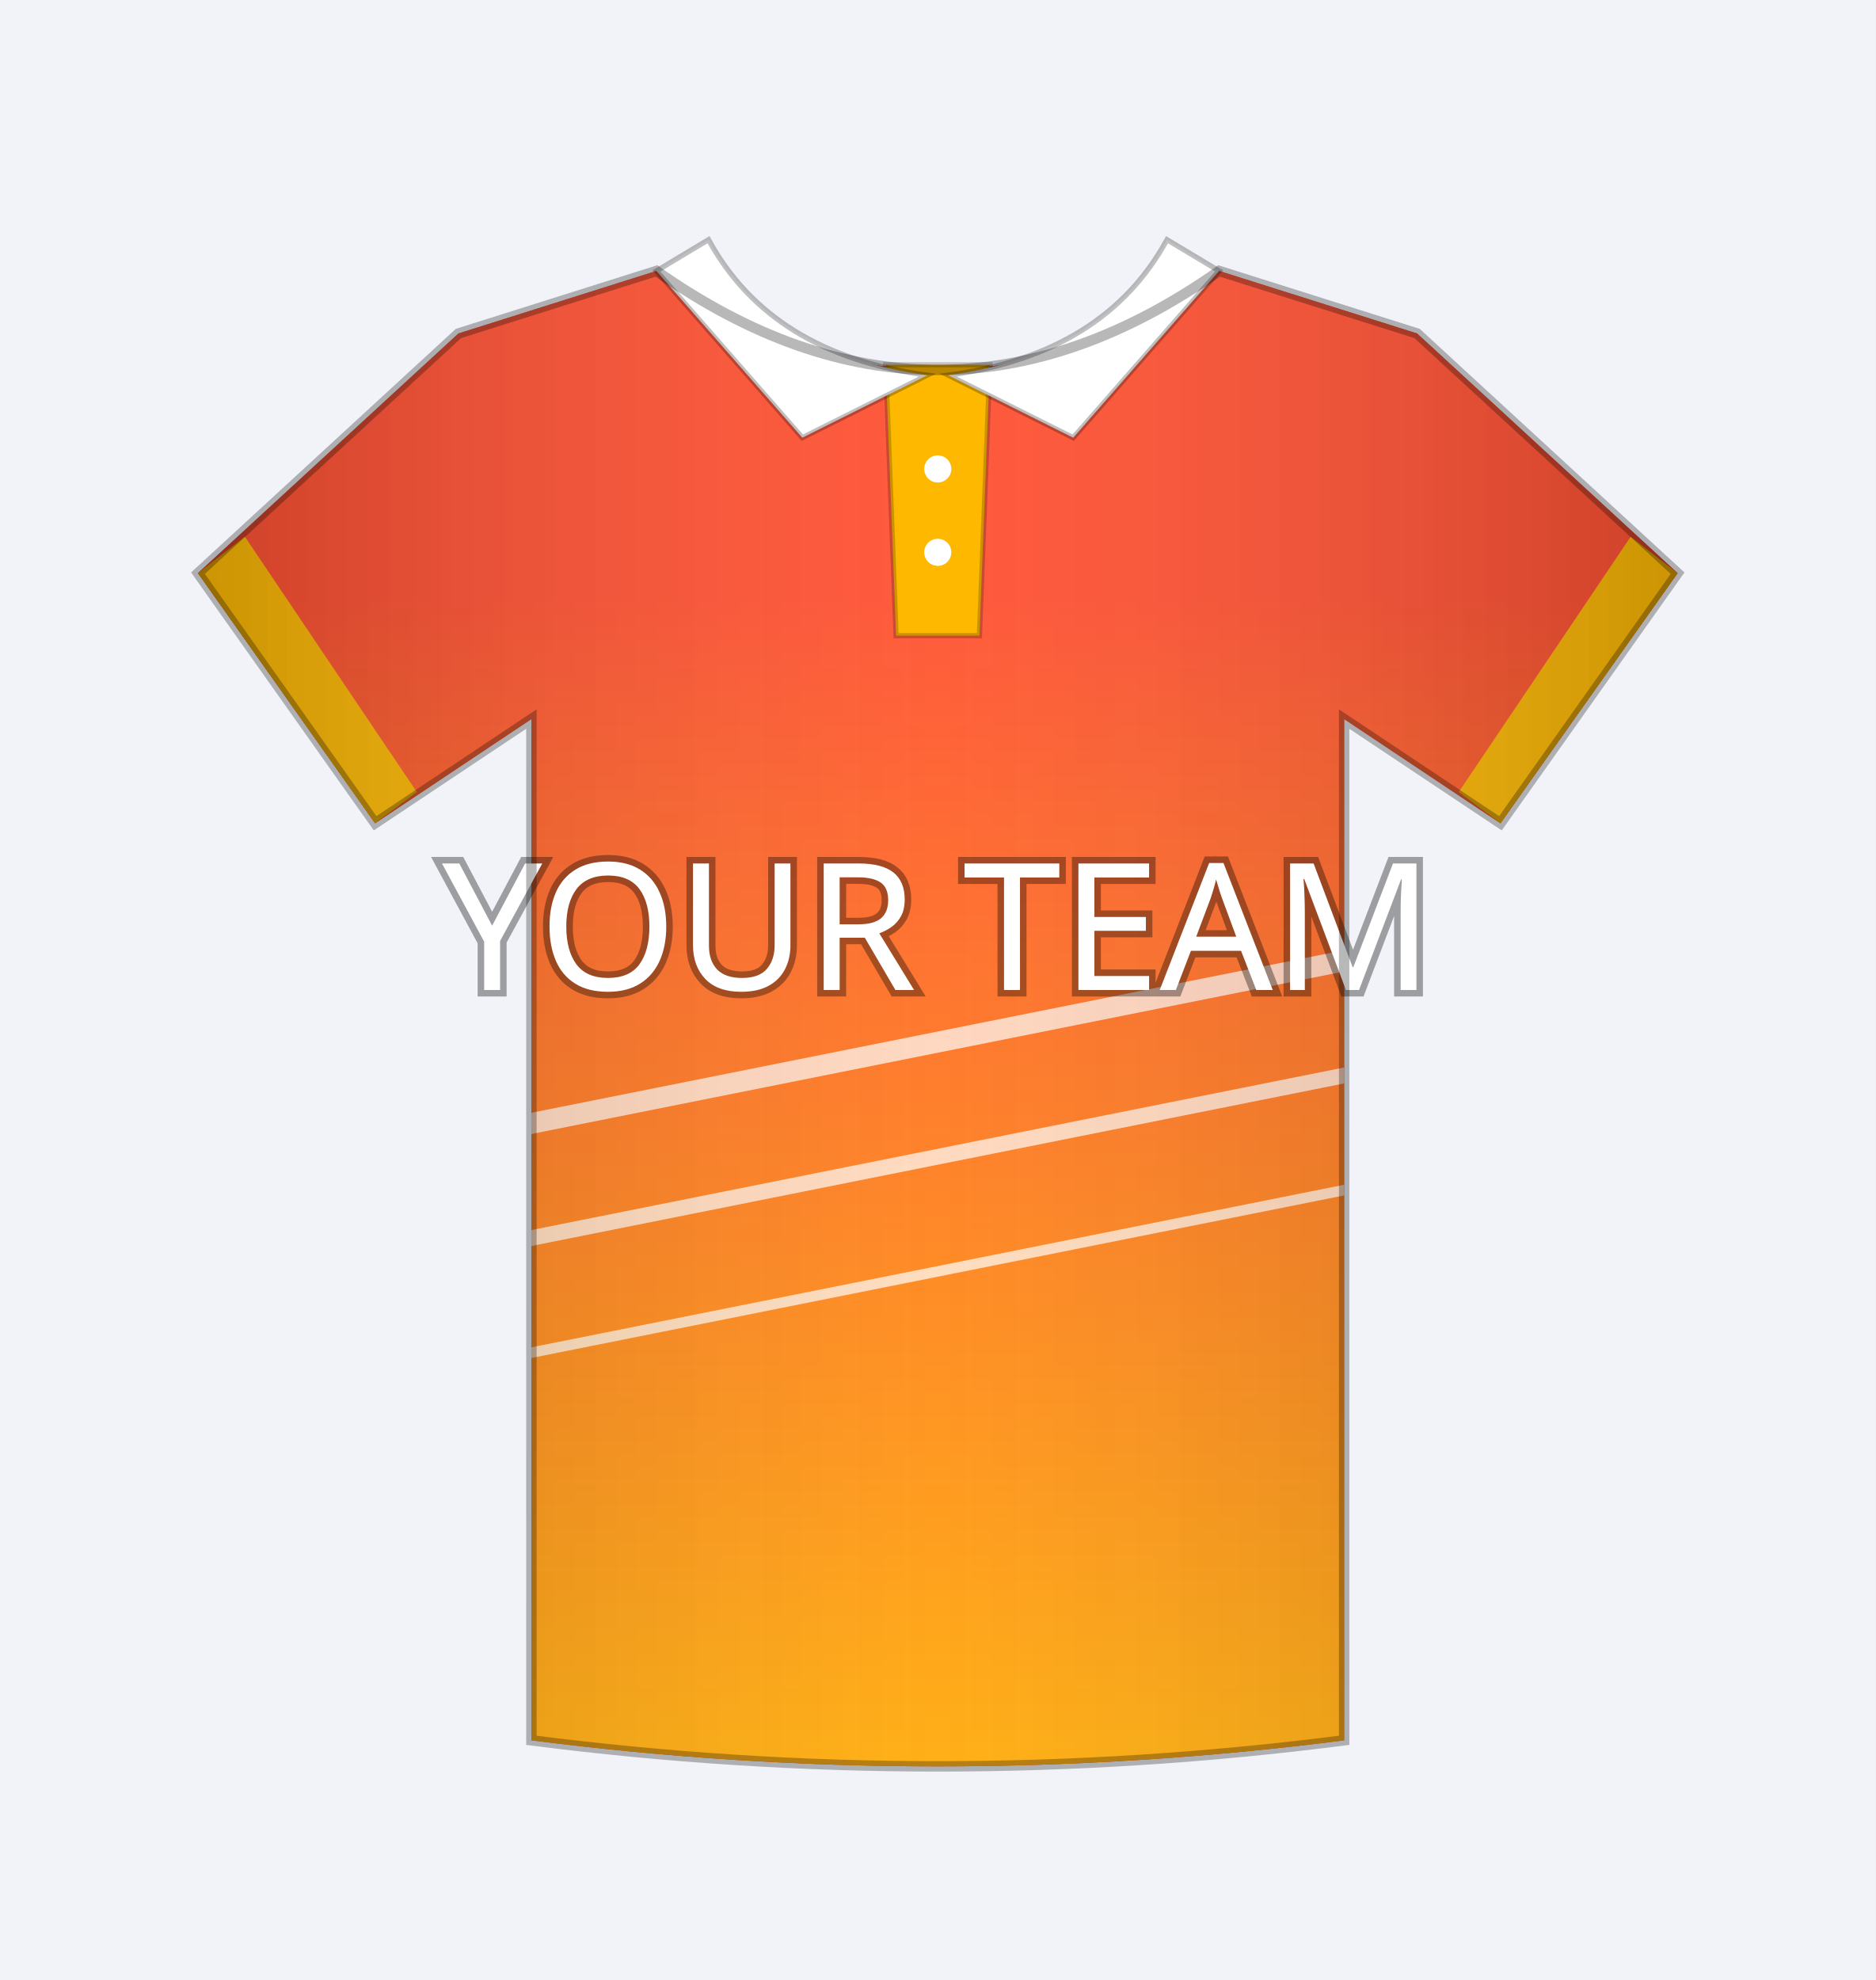
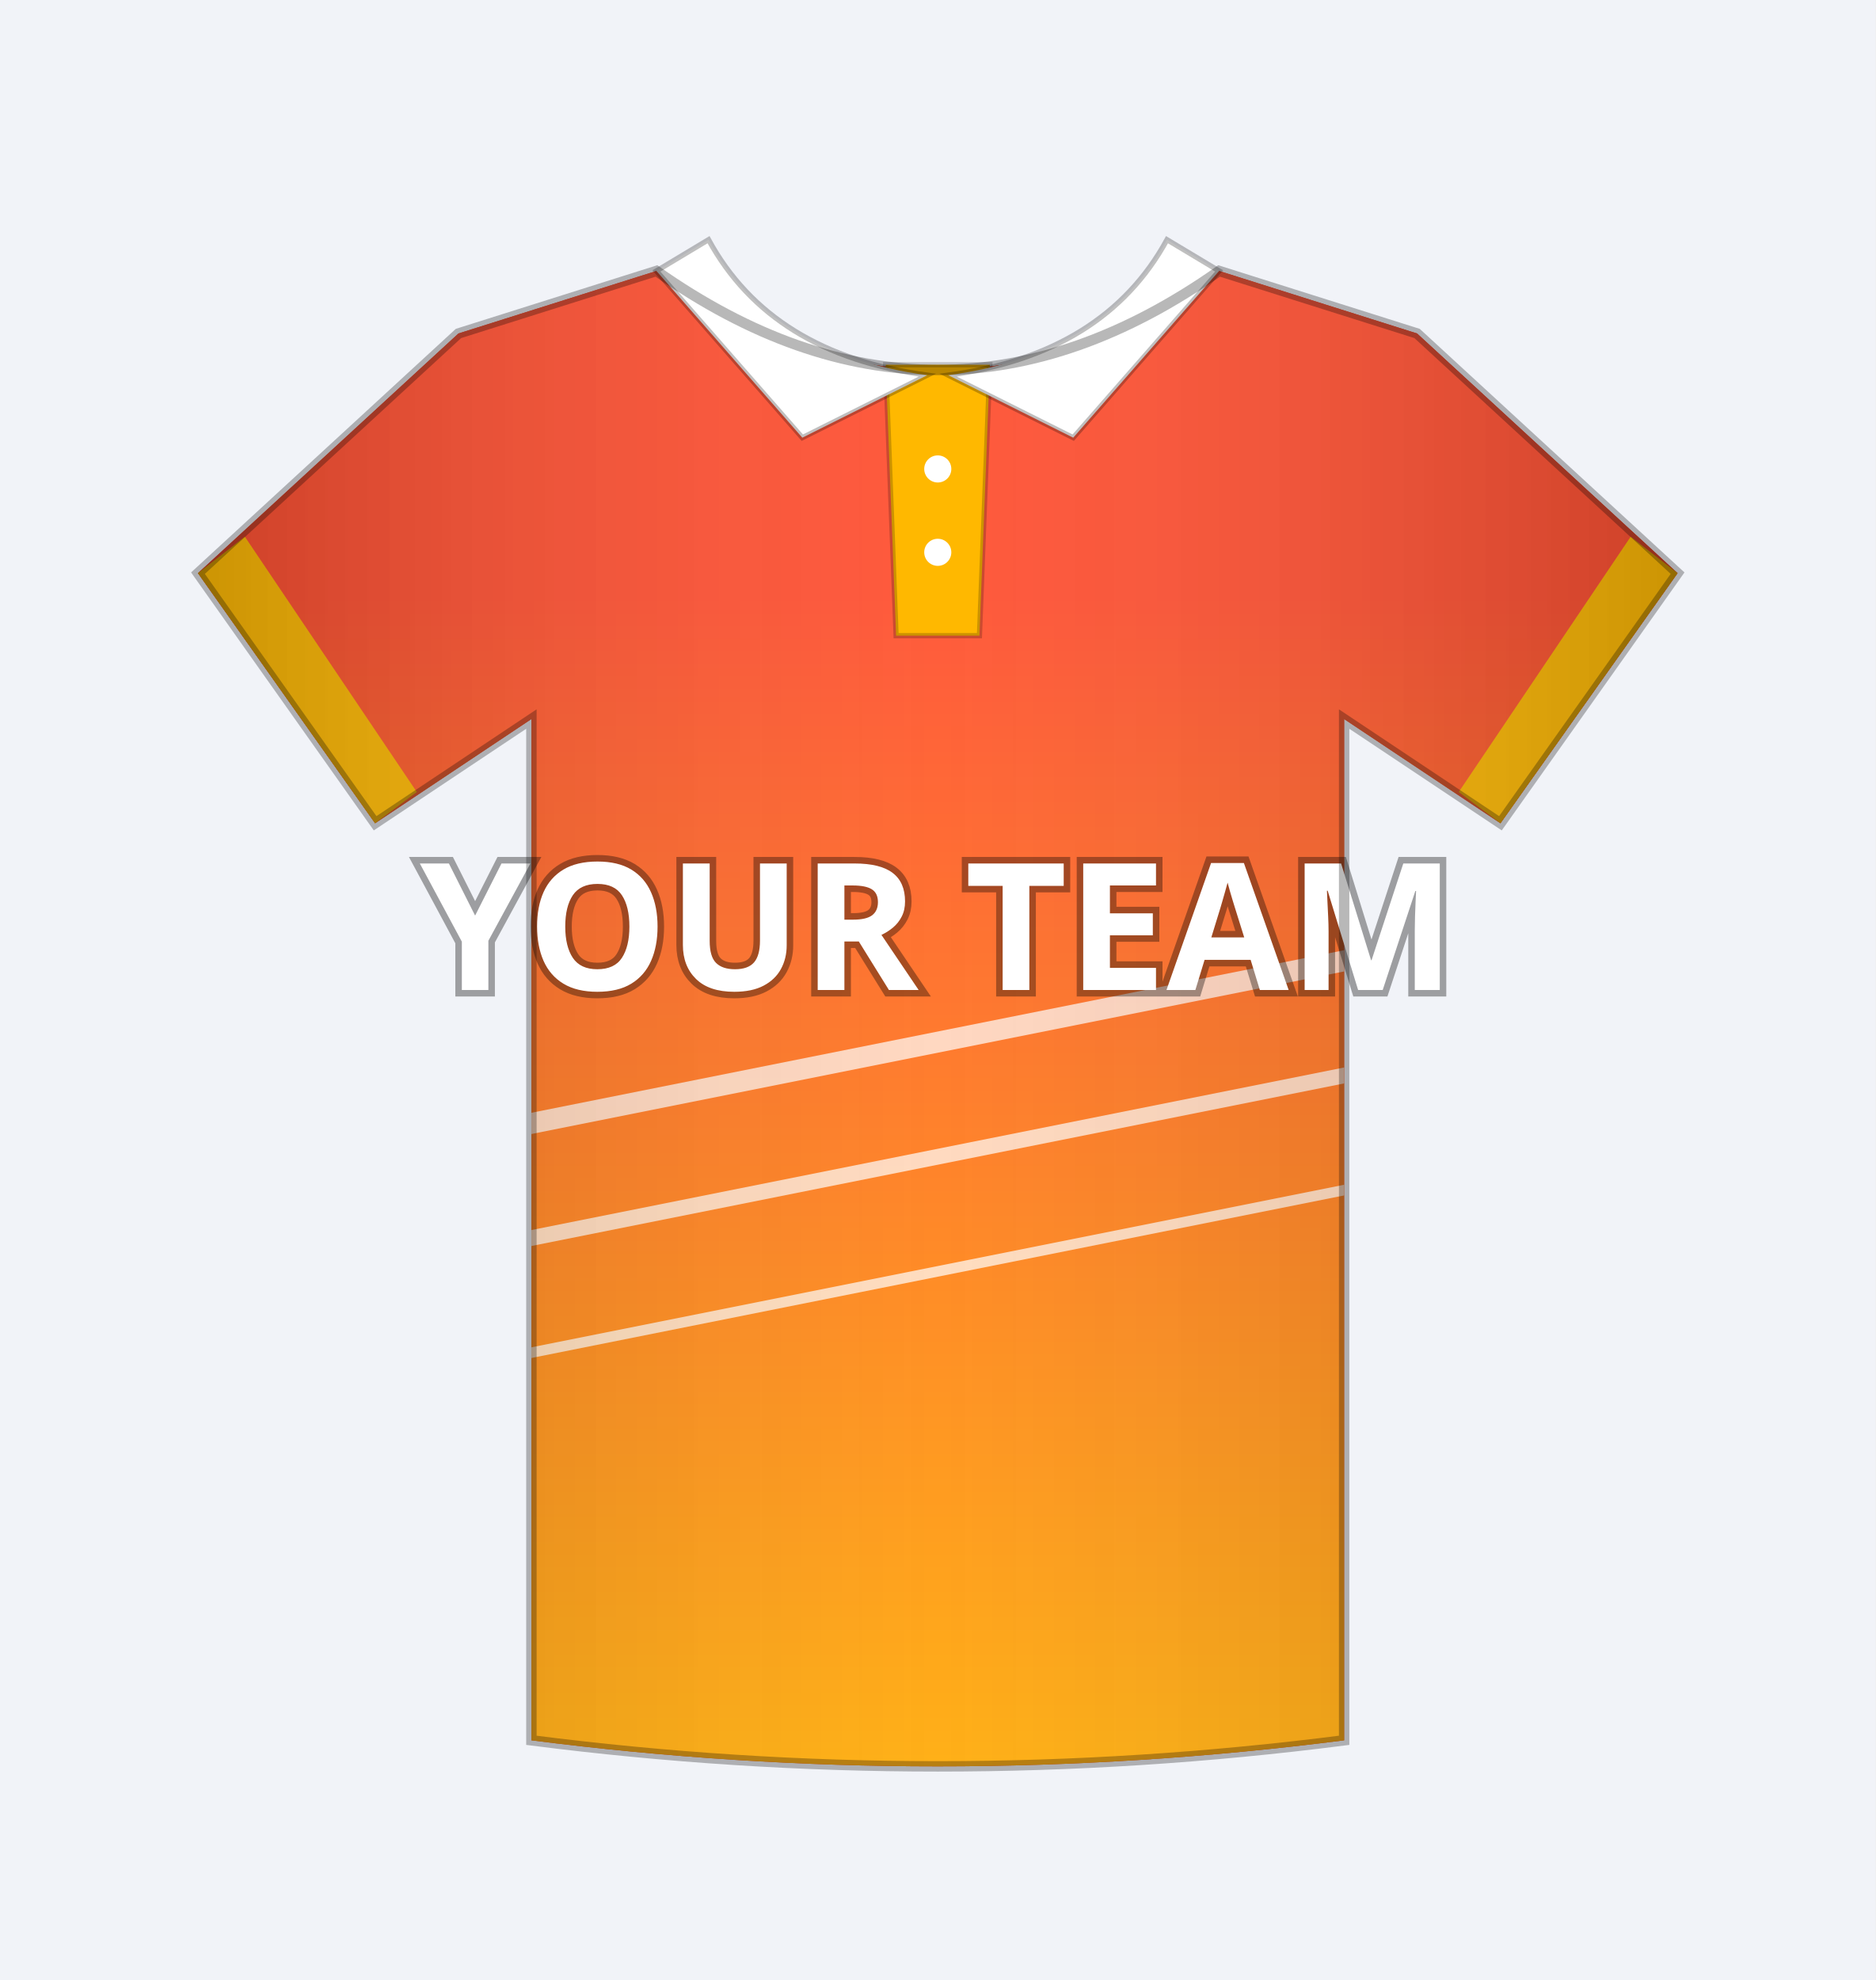
<svg xmlns="http://www.w3.org/2000/svg" viewBox="-30 -30 360 380" width="720" height="760" role="img" aria-label="Jersey front view">
  <rect x="-30" y="-30" width="360" height="380" fill="#f1f3f8" />
  <defs>
-     <clipPath id="j33p15c">
+     <clipPath id="j3ek5jc">
      <path d="M96 22 L58 34 L8 80 L42 128 L72 108 L72 304 Q150 314 228 304 L228 108 L258 128 L292 80 L242 34 L204 22 Q150 60 96 22 Z" />
    </clipPath>
-     <linearGradient id="j33p15s" x1="0" y1="0" x2="1" y2="0">
+     <linearGradient id="j3ek5js" x1="0" y1="0" x2="1" y2="0">
      <stop offset="0" stop-color="#000" stop-opacity=".22" />
      <stop offset=".5" stop-color="#fff" stop-opacity=".07" />
      <stop offset="1" stop-color="#000" stop-opacity=".22" />
    </linearGradient>
  </defs>
-   <g clip-path="url(#j33p15c)">
+   <g clip-path="url(#j3ek5jc)">
    <rect width="300" height="340" fill="#ff4d2e" />
    <defs>
-       <linearGradient id="j33p15g" x1="0" y1="0" x2="0" y2="1">
+       <linearGradient id="j3ek5jg" x1="0" y1="0" x2="0" y2="1">
        <stop offset=".25" stop-color="#ff4d2e" />
        <stop offset="1" stop-color="#ffb800" />
      </linearGradient>
    </defs>
-     <rect width="300" height="340" fill="url(#j33p15g)" />
+     <rect width="300" height="340" fill="url(#j3ek5jg)" />
    <path d="M0 200 L300 140" stroke="#ffffff" stroke-width="4" opacity=".7" />
    <path d="M0 222 L300 162" stroke="#ffffff" stroke-width="3" opacity=".7" />
    <path d="M0 244 L300 184" stroke="#ffffff" stroke-width="2" opacity=".7" />
    <path d="M8 80 L42 128 L50 122 L17 73Z" fill="#ffb800" />
    <path d="M292 80 L258 128 L250 122 L283 73Z" fill="#ffb800" />
-     <rect width="300" height="340" fill="url(#j33p15s)" />
+     <rect width="300" height="340" fill="url(#j3ek5js)" />
  </g>
  <path d="M140 40 L160 40 L158 92 L142 92Z" fill="#ffb800" stroke="rgba(0,0,0,.2)" />
  <circle cx="150" cy="60" r="2.6" fill="#ffffff" />
  <circle cx="150" cy="76" r="2.6" fill="#ffffff" />
  <path d="M96 22 L124 54 L148 42 Q118 38 106 16Z" fill="#ffffff" stroke="rgba(0,0,0,.25)" />
  <path d="M204 22 L176 54 L152 42 Q182 38 194 16Z" fill="#ffffff" stroke="rgba(0,0,0,.25)" />
-   <text x="150" y="160" font-size="34.0" font-family="Bebas Neue,Impact,Arial Narrow,sans-serif" text-anchor="middle" fill="#ffffff" stroke="rgba(0,0,0,.35)" stroke-width="2.5" paint-order="stroke">YOUR TEAM</text>
+   <text x="150" y="160" font-size="34.0" font-family="Bebas Neue,Impact,Arial Narrow,sans-serif" text-anchor="middle" font-weight="700" fill="#ffffff" stroke="rgba(0,0,0,.35)" stroke-width="2.5" paint-order="stroke">YOUR TEAM</text>
  <path d="M96 22 L58 34 L8 80 L42 128 L72 108 L72 304 Q150 314 228 304 L228 108 L258 128 L292 80 L242 34 L204 22 Q150 60 96 22 Z" fill="none" stroke="rgba(0,0,0,.28)" stroke-width="2" />
</svg>
